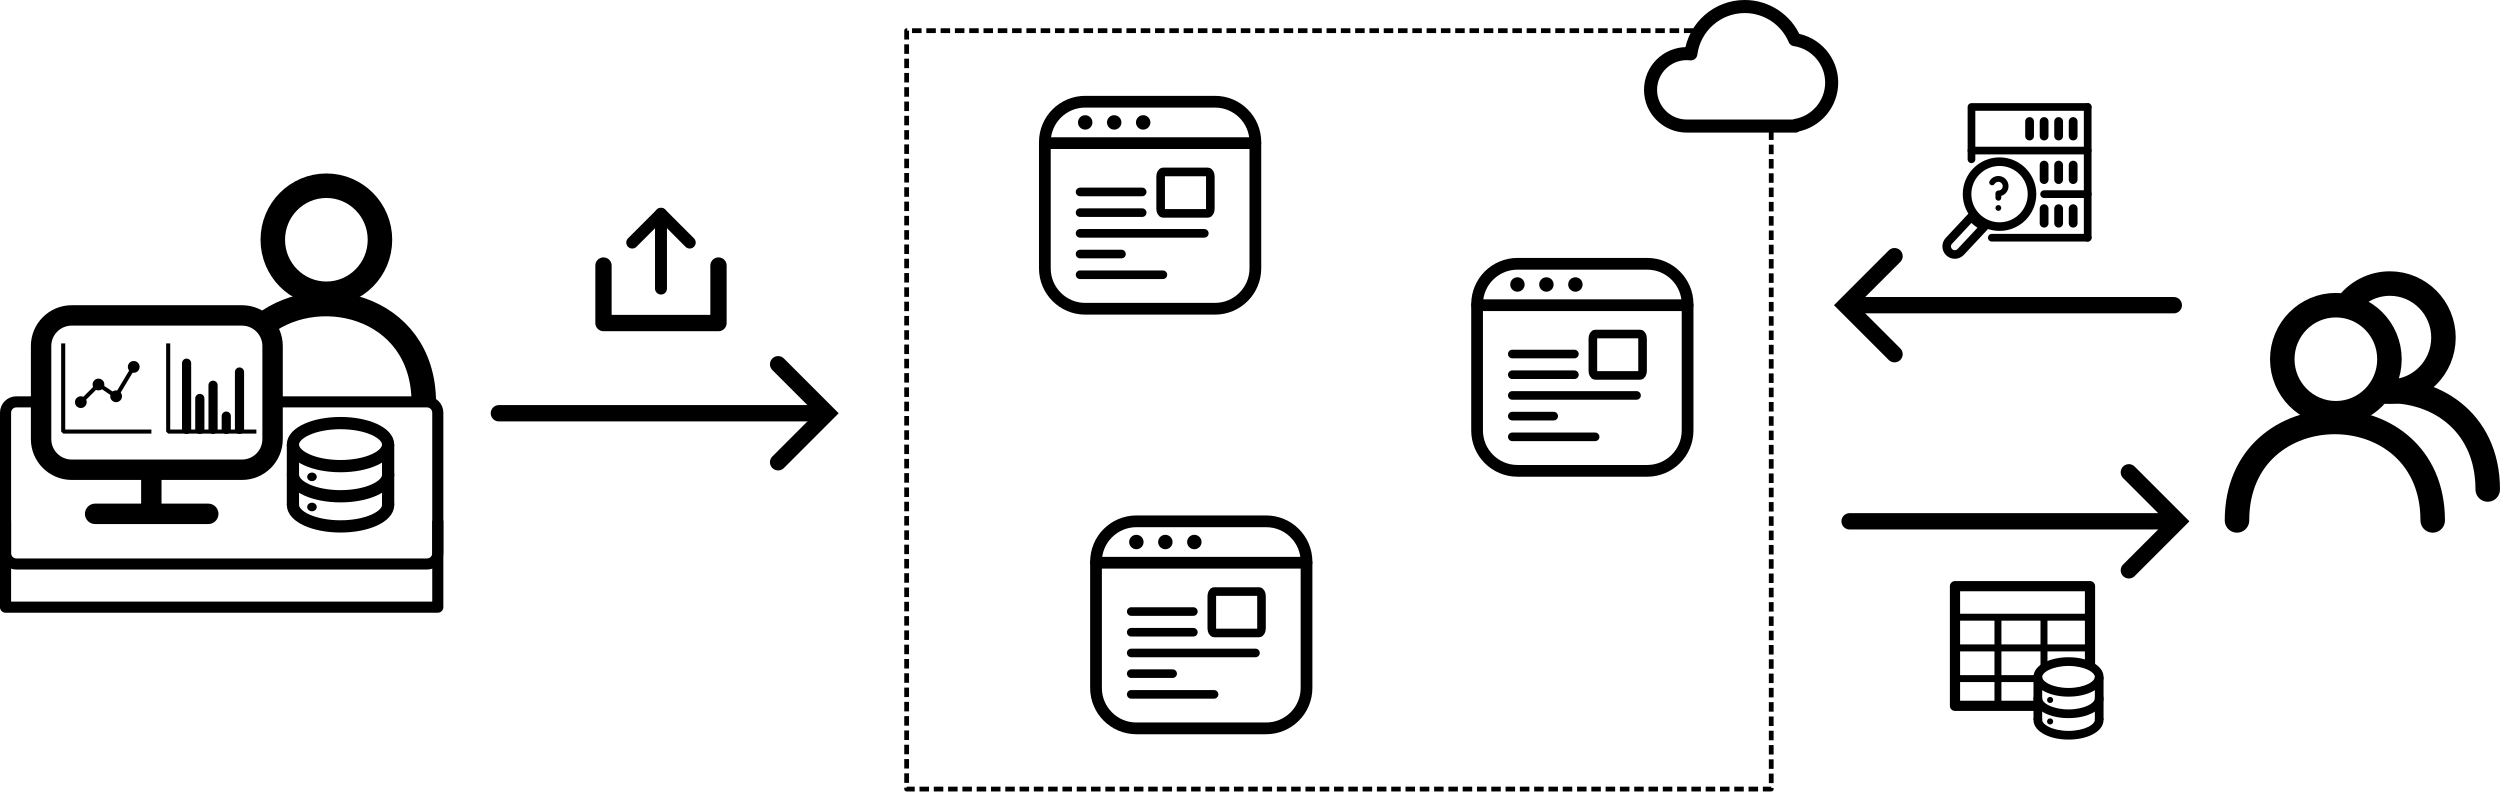
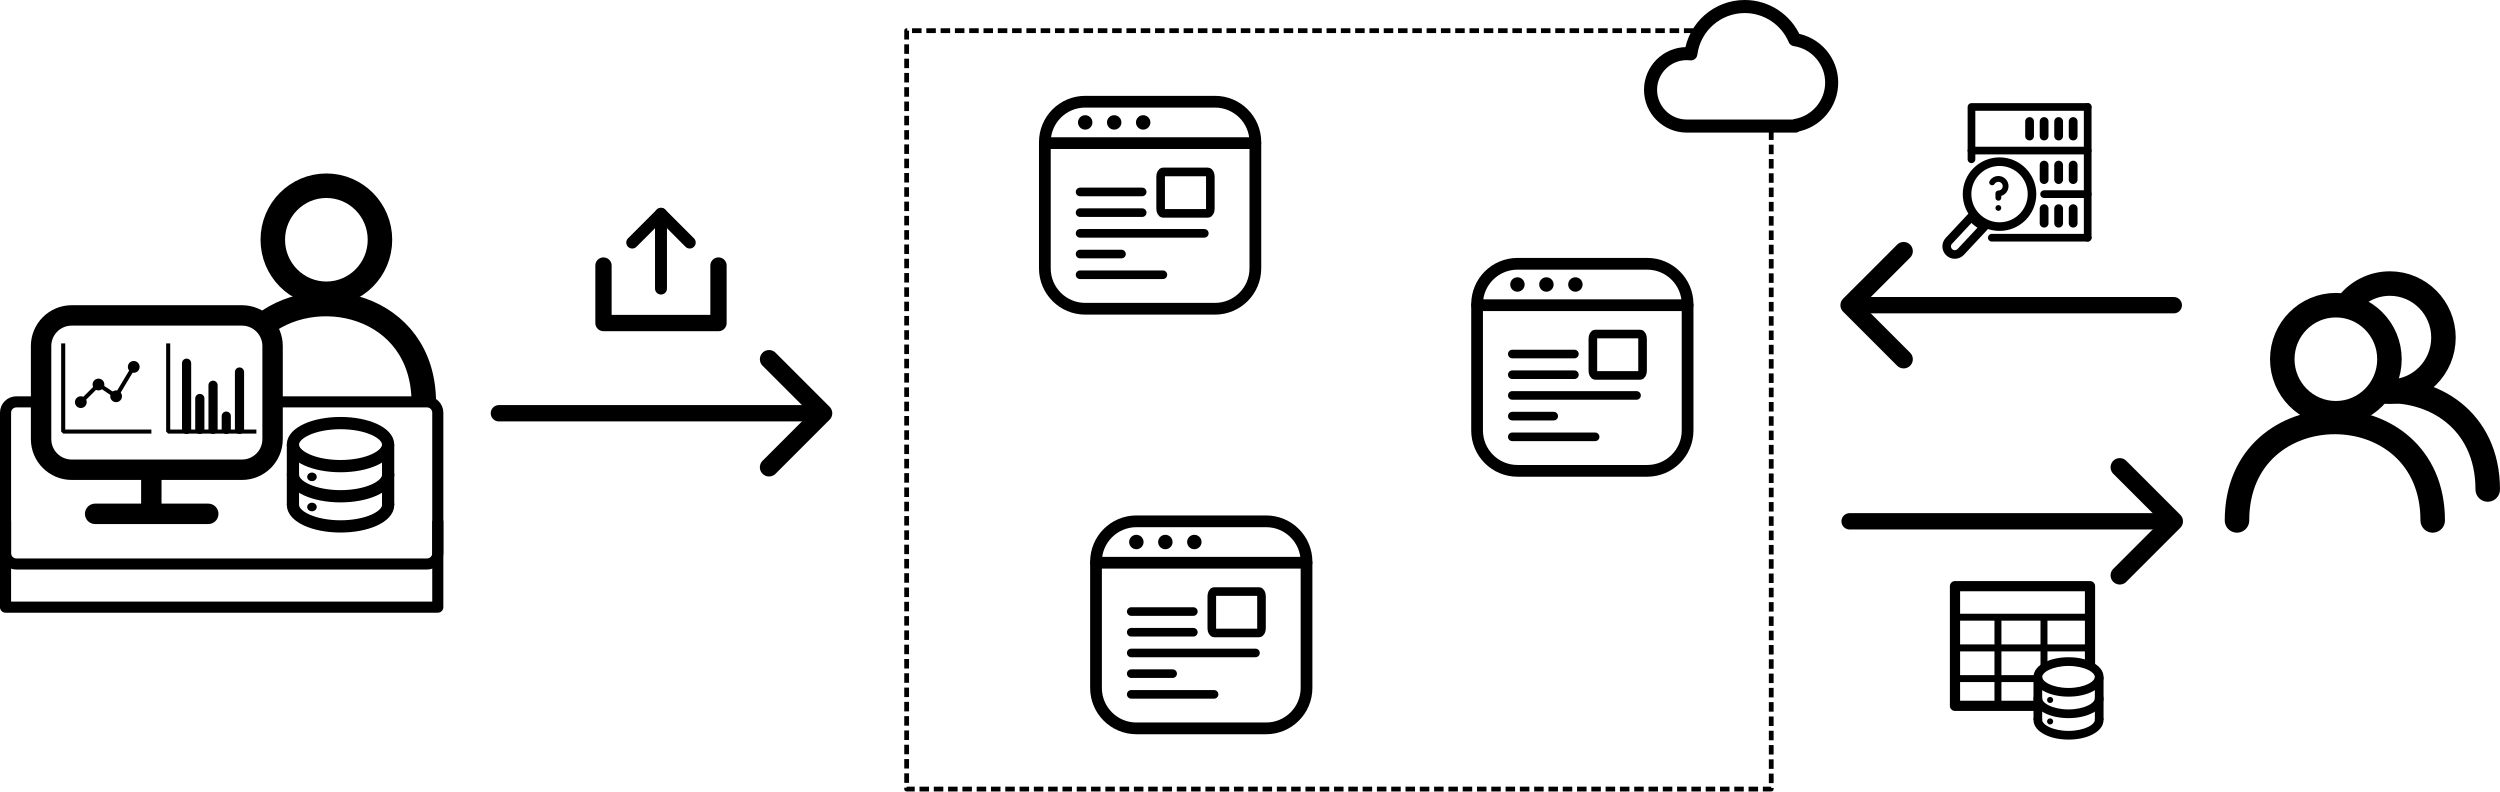
<svg xmlns="http://www.w3.org/2000/svg" xml:space="preserve" id="svg63187" version="1.1" viewBox="0 0 61.214 19.379" height="19.379mm" width="61.214mm">
-   <defs id="defs63184">
-     <marker style="overflow:visible" id="marker82108" refX="0" refY="0" orient="auto-start-reverse" markerWidth="4.207" markerHeight="7" viewBox="0 0 4.207 7" preserveAspectRatio="xMidYMid">
-       <path style="fill:none;stroke:context-stroke;stroke-width:1;stroke-linecap:round" d="M 3,-3 0,0 3,3" id="path82106" transform="rotate(180,0.125,0)" />
-     </marker>
-     <marker style="overflow:visible" id="marker82062" refX="0" refY="0" orient="auto-start-reverse" markerWidth="4.207" markerHeight="7" viewBox="0 0 4.207 7" preserveAspectRatio="xMidYMid">
-       <path style="fill:none;stroke:context-stroke;stroke-width:1;stroke-linecap:round" d="M 3,-3 0,0 3,3" id="path82060" transform="rotate(180,0.125,0)" />
-     </marker>
-     <marker style="overflow:visible" id="Arrow3" refX="0" refY="0" orient="auto-start-reverse" markerWidth="4.207" markerHeight="7" viewBox="0 0 4.207 7" preserveAspectRatio="xMidYMid">
-       <path style="fill:none;stroke:context-stroke;stroke-width:1;stroke-linecap:round" d="M 3,-3 0,0 3,3" id="arrow3" transform="rotate(180,0.125,0)" />
-     </marker>
-   </defs>
+   <defs id="defs63184" />
  <g id="layer4" transform="translate(-1.013353,-3.110222)">
    <path style="fill:none;stroke:#000000;stroke-width:0.32;stroke-linecap:round;stroke-linejoin:round;stroke-dasharray:none" d="m 43.734,3.27 a 1.33,1.33 0 0 0 -1.319,1.159 0.887,0.887 0 0 0 -0.1,-0.006 0.887,0.887 0 0 0 -0.887,0.887 0.887,0.887 0 0 0 0.887,0.887 h 2.484 0.177 V 6.182 A 1.064,1.064 0 0 0 45.863,5.133 1.064,1.064 0 0 0 44.959,4.081 1.33,1.33 0 0 0 43.734,3.27 Z" id="cloud" />
    <path style="fill:none;fill-opacity:1;stroke:#000000;stroke-width:0.117;stroke-linecap:butt;stroke-linejoin:round;stroke-dasharray:0.233, 0.117;stroke-dashoffset:0;stroke-opacity:1" d="M 42.478,3.861 H 23.213 V 22.431 H 44.383 V 6.257" id="path79572" />
-     <path style="fill:none;fill-opacity:1;stroke:#000000;stroke-width:0.4;stroke-linecap:round;stroke-linejoin:round;stroke-dasharray:none;stroke-dashoffset:0;stroke-opacity:1;marker-end:url(#Arrow3)" d="m 13.229,13.229 h 7.937" id="path80486" />
+     <path style="fill:none;fill-opacity:1;stroke:#000000;stroke-width:0.4;stroke-linecap:round;stroke-linejoin:round;stroke-dasharray:none;stroke-dashoffset:0;stroke-opacity:1;marker-end:" d="m 13.229,13.229 h 7.937" id="path80486" />
    <g id="layer1-0" transform="matrix(0.5321101,0,0,0.5321101,15.5905,8.198968)">
      <path style="fill:none;stroke:#000000;stroke-width:0.75;stroke-linecap:round;stroke-linejoin:round;stroke-dasharray:none;stroke-opacity:1" d="M 0.375,2.656 V 5.302 H 5.667 V 2.656" id="path54136" />
      <path style="fill:none;stroke:#000000;stroke-width:0.55;stroke-linecap:round;stroke-linejoin:round;stroke-dasharray:none;stroke-opacity:1" d="M 3.021,3.715 V 0.275" id="path54618" />
      <path style="fill:none;stroke:#000000;stroke-width:0.55;stroke-linecap:round;stroke-linejoin:round;stroke-dasharray:none;stroke-opacity:1" d="M 1.698,1.598 3.021,0.275 4.344,1.598" id="path55221" />
    </g>
+     <path style="fill:none;fill-opacity:1;stroke:#000000;stroke-width:0.45;stroke-linecap:round;stroke-linejoin:round;stroke-dasharray:none;stroke-dashoffset:0;stroke-opacity:1;paint-order:normal" d="m 19.844,11.906 1.323,1.323 -1.323,1.323" id="path106912" />
  </g>
  <g id="layer1" transform="translate(-1.013353,-3.110222)">
    <g id="layer1-1" transform="translate(6.358858,7.39276)" style="fill:none;stroke:#000000;stroke-width:0.6;stroke-dasharray:none;stroke-opacity:1">
      <ellipse style="fill:none;stroke:#000000;stroke-width:0.6;stroke-linecap:butt;stroke-linejoin:bevel;stroke-dasharray:none;stroke-opacity:1" id="head" cx="2.646" cy="1.588" rx="1.312" ry="1.323" />
      <path id="path43144" style="fill:none;stroke:#000000;stroke-width:0.6;stroke-linecap:butt;stroke-linejoin:bevel;stroke-dasharray:none;stroke-opacity:1" d="M 0.979,3.773 C 2.324,2.557 5.031,3.157 5.031,5.573" />
    </g>
    <path id="rect63222" style="fill:none;stroke:#000000;stroke-width:0.272;stroke-linecap:butt;stroke-linejoin:round;stroke-dasharray:none;stroke-opacity:1" d="m 7.576,12.95 h 3.892 c 0.147,0 0.265,0.118 0.265,0.265 v 3.44 c 0,0.147 -0.118,0.265 -0.265,0.265 H 1.414 c -0.147,0 -0.265,-0.118 -0.265,-0.265 v -3.44 c 0,-0.147 0.118,-0.265 0.265,-0.265 v 0 h 0.494" />
    <path style="fill:none;stroke:#000000;stroke-width:0.272;stroke-linecap:butt;stroke-linejoin:round;stroke-dasharray:none;stroke-opacity:1" d="m 1.149,15.86 v 2.117 H 11.733 v -2.117" id="path63708" />
    <g id="layer1-5" transform="translate(-0.2841221,20.11563)" style="stroke:#000000;stroke-width:0.25;stroke-dasharray:none;stroke-opacity:1">
      <ellipse style="fill:none;stroke:#000000;stroke-width:0.3;stroke-linecap:round;stroke-linejoin:bevel;stroke-dasharray:none;stroke-opacity:1" id="path51299" cx="9.635" cy="-6.119" rx="1.166" ry="0.527" />
      <path id="path52558" style="fill:none;stroke:#000000;stroke-width:0.3;stroke-linecap:round;stroke-linejoin:bevel;stroke-dasharray:none;stroke-opacity:1" d="m 8.47,-5.381 a 1.166,0.527 0 0 0 1.166,0.527 1.166,0.527 0 0 0 1.166,-0.527" />
      <path id="path52558-9" style="fill:none;stroke:#000000;stroke-width:0.3;stroke-linecap:round;stroke-linejoin:bevel;stroke-dasharray:none;stroke-opacity:1" d="m 8.47,-4.643 a 1.166,0.527 0 0 0 1.166,0.527 1.166,0.527 0 0 0 1.166,-0.527" />
      <path style="fill:none;stroke:#000000;stroke-width:0.3;stroke-linecap:butt;stroke-linejoin:bevel;stroke-dasharray:none;stroke-opacity:1" d="m 8.47,-6.119 v 1.476" id="path51781" />
      <path style="fill:none;stroke:#000000;stroke-width:0.3;stroke-linecap:butt;stroke-linejoin:bevel;stroke-dasharray:none;stroke-opacity:1" d="m 10.801,-6.119 v 1.476" id="path51783" />
      <ellipse style="fill:#000000;fill-opacity:1;stroke:none;stroke-width:0.25;stroke-linecap:round;stroke-linejoin:miter;stroke-dasharray:none;stroke-opacity:1" id="path52588" cx="8.936" cy="-5.329" rx="0.117" ry="0.105" />
      <ellipse style="fill:#000000;fill-opacity:1;stroke:none;stroke-width:0.25;stroke-linecap:round;stroke-linejoin:miter;stroke-dasharray:none;stroke-opacity:1" id="path52588-7" cx="8.936" cy="-4.591" rx="0.117" ry="0.105" />
    </g>
    <g id="layer1-6" transform="matrix(0.4080626,0,0,0.4080626,1.274156,21.20073)" style="stroke:#000000;stroke-width:0.25;stroke-dasharray:none;stroke-opacity:1">
      <rect style="fill:none;stroke:#000000;stroke-width:1.225;stroke-linecap:round;stroke-linejoin:round;stroke-dasharray:none;stroke-opacity:1" id="rect46217" width="13.891" height="9.26" x="1.826" y="16.146" transform="scale(1,-1)" ry="1.837" />
      <path style="fill:none;stroke:#000000;stroke-width:1.225;stroke-linecap:butt;stroke-linejoin:round;stroke-dasharray:none;stroke-opacity:1" d="m 8.441,-16.146 v 2.646" id="path46701" />
      <path style="fill:none;stroke:#000000;stroke-width:1.225;stroke-linecap:round;stroke-linejoin:round;stroke-dasharray:none;stroke-opacity:1" d="M 5.07,-13.5 H 11.857" id="path46703" />
      <ellipse style="fill:#000000;stroke:none;stroke-width:0.25;stroke-linecap:butt;stroke-linejoin:round;stroke-dasharray:none;stroke-opacity:1" id="path46705" cx="4.211" cy="20.202" transform="scale(1,-1)" rx="0.353" ry="0.353" />
      <ellipse style="fill:#000000;stroke:none;stroke-width:0.25;stroke-linecap:butt;stroke-linejoin:round;stroke-dasharray:none;stroke-opacity:1" id="path46705-7" cx="5.27" cy="21.26" transform="scale(1,-1)" rx="0.353" ry="0.353" />
      <ellipse style="fill:#000000;stroke:none;stroke-width:0.25;stroke-linecap:butt;stroke-linejoin:round;stroke-dasharray:none;stroke-opacity:1" id="path46705-7-5" cx="6.328" cy="20.554" transform="scale(1,-1)" rx="0.353" ry="0.353" />
      <ellipse style="fill:#000000;stroke:none;stroke-width:0.25;stroke-linecap:butt;stroke-linejoin:round;stroke-dasharray:none;stroke-opacity:1" id="path46705-7-5-9" cx="7.386" cy="22.318" transform="scale(1,-1)" rx="0.353" ry="0.353" />
      <path style="fill:none;fill-opacity:1;stroke:#000000;stroke-width:0.245;stroke-linecap:butt;stroke-linejoin:bevel;stroke-dasharray:none;stroke-opacity:1" d="m 3.153,-23.729 v 5.292 h 5.292" id="path48188" />
      <path style="fill:none;fill-opacity:1;stroke:#000000;stroke-width:0.245;stroke-linecap:butt;stroke-linejoin:bevel;stroke-dasharray:none;stroke-opacity:1" d="m 9.453,-23.729 v 5.292 h 5.292" id="path48188-2" />
      <path style="fill:none;fill-opacity:1;stroke:#000000;stroke-width:0.245;stroke-linecap:butt;stroke-linejoin:bevel;stroke-dasharray:none;stroke-opacity:1" d="m 4.211,-20.202 1.058,-1.058 1.058,0.706 1.058,-1.764" id="path48271" />
      <path style="fill:none;fill-opacity:1;stroke:#000000;stroke-width:0.551;stroke-linecap:round;stroke-linejoin:bevel;stroke-dasharray:none;stroke-opacity:1" d="M 10.557,-18.57 V -22.539" id="path49026" />
      <path style="fill:none;fill-opacity:1;stroke:#000000;stroke-width:0.551;stroke-linecap:round;stroke-linejoin:bevel;stroke-dasharray:none;stroke-opacity:1" d="m 11.351,-18.57 v -1.852" id="path49028" />
      <path style="fill:none;fill-opacity:1;stroke:#000000;stroke-width:0.551;stroke-linecap:round;stroke-linejoin:bevel;stroke-dasharray:none;stroke-opacity:1" d="m 12.145,-18.57 v -2.646" id="path49030" />
      <path style="fill:none;fill-opacity:1;stroke:#000000;stroke-width:0.551;stroke-linecap:round;stroke-linejoin:bevel;stroke-dasharray:none;stroke-opacity:1" d="m 12.938,-18.57 v -0.794" id="path49032" />
      <path style="fill:none;fill-opacity:1;stroke:#000000;stroke-width:0.551;stroke-linecap:round;stroke-linejoin:bevel;stroke-dasharray:none;stroke-opacity:1" d="m 13.732,-18.57 v -3.44" id="path49034" />
    </g>
    <g id="layer1-54" transform="matrix(0.3832312,0,0,0.3832312,26.49184,5.495229)">
      <rect style="fill:none;stroke:#000000;stroke-width:0.75;stroke-linecap:round;stroke-linejoin:round;stroke-dasharray:none" id="rect55313" width="13.45" height="13.229" x="0.275" y="0.275" ry="2.58" />
      <path style="fill:none;stroke:#000000;stroke-width:0.75;stroke-linecap:round;stroke-linejoin:round;stroke-dasharray:none" d="M 0.279,2.921 H 13.721" id="path55315" />
      <ellipse style="fill:#000000;fill-opacity:1;stroke:none;stroke-width:0.8;stroke-linejoin:miter;stroke-dasharray:none;stroke-dashoffset:0;stroke-opacity:1" id="path20553-2" cx="2.853" cy="1.598" rx="0.461" ry="0.461" />
      <ellipse style="fill:#000000;fill-opacity:1;stroke:none;stroke-width:0.8;stroke-linejoin:miter;stroke-dasharray:none;stroke-dashoffset:0;stroke-opacity:1" id="path20553-6-9" cx="4.705" cy="1.598" rx="0.461" ry="0.461" />
      <ellipse style="fill:#000000;fill-opacity:1;stroke:none;stroke-width:0.8;stroke-linejoin:miter;stroke-dasharray:none;stroke-dashoffset:0;stroke-opacity:1" id="path20553-6-2-3" cx="6.557" cy="1.598" rx="0.461" ry="0.461" />
      <path style="fill:none;stroke:#000000;stroke-width:0.55;stroke-linecap:round;stroke-linejoin:round" d="M 2.525,6.04 H 6.494" id="path55391" />
      <path style="fill:none;stroke:#000000;stroke-width:0.55;stroke-linecap:round;stroke-linejoin:round" d="M 2.525,7.362 H 6.494" id="path55393" />
      <path style="fill:none;stroke:#000000;stroke-width:0.55;stroke-linecap:round;stroke-linejoin:round" d="M 2.525,8.685 H 10.463" id="path55395" />
      <path style="fill:none;stroke:#000000;stroke-width:0.55;stroke-linecap:round;stroke-linejoin:round" d="M 2.525,10.008 H 5.171" id="path55397" />
      <path style="fill:none;stroke:#000000;stroke-width:0.55;stroke-linecap:round;stroke-linejoin:round" d="M 2.525,11.331 H 7.817" id="path55399" />
      <rect style="fill:none;stroke:#000000;stroke-width:0.55;stroke-linecap:round;stroke-linejoin:round" id="rect55401" width="3.175" height="2.646" x="7.673" y="4.762" ry="0.299" rx="0.158" />
    </g>
    <g id="layer1-54-4" transform="matrix(0.3832312,0,0,0.3832312,37.07517,9.463979)">
      <rect style="fill:none;stroke:#000000;stroke-width:0.75;stroke-linecap:round;stroke-linejoin:round;stroke-dasharray:none" id="rect55313-3" width="13.45" height="13.229" x="0.275" y="0.275" ry="2.58" />
      <path style="fill:none;stroke:#000000;stroke-width:0.75;stroke-linecap:round;stroke-linejoin:round;stroke-dasharray:none" d="M 0.279,2.921 H 13.721" id="path55315-0" />
      <ellipse style="fill:#000000;fill-opacity:1;stroke:none;stroke-width:0.8;stroke-linejoin:miter;stroke-dasharray:none;stroke-dashoffset:0;stroke-opacity:1" id="path20553-2-7" cx="2.853" cy="1.598" rx="0.461" ry="0.461" />
      <ellipse style="fill:#000000;fill-opacity:1;stroke:none;stroke-width:0.8;stroke-linejoin:miter;stroke-dasharray:none;stroke-dashoffset:0;stroke-opacity:1" id="path20553-6-9-8" cx="4.705" cy="1.598" rx="0.461" ry="0.461" />
      <ellipse style="fill:#000000;fill-opacity:1;stroke:none;stroke-width:0.8;stroke-linejoin:miter;stroke-dasharray:none;stroke-dashoffset:0;stroke-opacity:1" id="path20553-6-2-3-6" cx="6.557" cy="1.598" rx="0.461" ry="0.461" />
      <path style="fill:none;stroke:#000000;stroke-width:0.55;stroke-linecap:round;stroke-linejoin:round" d="M 2.525,6.04 H 6.494" id="path55391-8" />
      <path style="fill:none;stroke:#000000;stroke-width:0.55;stroke-linecap:round;stroke-linejoin:round" d="M 2.525,7.362 H 6.494" id="path55393-8" />
      <path style="fill:none;stroke:#000000;stroke-width:0.55;stroke-linecap:round;stroke-linejoin:round" d="M 2.525,8.685 H 10.463" id="path55395-4" />
      <path style="fill:none;stroke:#000000;stroke-width:0.55;stroke-linecap:round;stroke-linejoin:round" d="M 2.525,10.008 H 5.171" id="path55397-3" />
      <path style="fill:none;stroke:#000000;stroke-width:0.55;stroke-linecap:round;stroke-linejoin:round" d="M 2.525,11.331 H 7.817" id="path55399-1" />
      <rect style="fill:none;stroke:#000000;stroke-width:0.55;stroke-linecap:round;stroke-linejoin:round" id="rect55401-4" width="3.175" height="2.646" x="7.673" y="4.762" ry="0.299" rx="0.158" />
    </g>
    <g id="layer1-54-4-9" transform="matrix(0.3832312,0,0,0.3832312,27.74447,15.76961)">
      <rect style="fill:none;stroke:#000000;stroke-width:0.75;stroke-linecap:round;stroke-linejoin:round;stroke-dasharray:none" id="rect55313-3-2" width="13.45" height="13.229" x="0.275" y="0.275" ry="2.58" />
      <path style="fill:none;stroke:#000000;stroke-width:0.75;stroke-linecap:round;stroke-linejoin:round;stroke-dasharray:none" d="M 0.279,2.921 H 13.721" id="path55315-0-0" />
      <ellipse style="fill:#000000;fill-opacity:1;stroke:none;stroke-width:0.8;stroke-linejoin:miter;stroke-dasharray:none;stroke-dashoffset:0;stroke-opacity:1" id="path20553-2-7-6" cx="2.853" cy="1.598" rx="0.461" ry="0.461" />
      <ellipse style="fill:#000000;fill-opacity:1;stroke:none;stroke-width:0.8;stroke-linejoin:miter;stroke-dasharray:none;stroke-dashoffset:0;stroke-opacity:1" id="path20553-6-9-8-8" cx="4.705" cy="1.598" rx="0.461" ry="0.461" />
      <ellipse style="fill:#000000;fill-opacity:1;stroke:none;stroke-width:0.8;stroke-linejoin:miter;stroke-dasharray:none;stroke-dashoffset:0;stroke-opacity:1" id="path20553-6-2-3-6-9" cx="6.557" cy="1.598" rx="0.461" ry="0.461" />
      <path style="fill:none;stroke:#000000;stroke-width:0.55;stroke-linecap:round;stroke-linejoin:round" d="M 2.525,6.04 H 6.494" id="path55391-8-2" />
      <path style="fill:none;stroke:#000000;stroke-width:0.55;stroke-linecap:round;stroke-linejoin:round" d="M 2.525,7.362 H 6.494" id="path55393-8-6" />
      <path style="fill:none;stroke:#000000;stroke-width:0.55;stroke-linecap:round;stroke-linejoin:round" d="M 2.525,8.685 H 10.463" id="path55395-4-6" />
      <path style="fill:none;stroke:#000000;stroke-width:0.55;stroke-linecap:round;stroke-linejoin:round" d="M 2.525,10.008 H 5.171" id="path55397-3-4" />
      <path style="fill:none;stroke:#000000;stroke-width:0.55;stroke-linecap:round;stroke-linejoin:round" d="M 2.525,11.331 H 7.817" id="path55399-1-9" />
      <rect style="fill:none;stroke:#000000;stroke-width:0.55;stroke-linecap:round;stroke-linejoin:round" id="rect55401-4-5" width="3.175" height="2.646" x="7.673" y="4.762" ry="0.299" rx="0.158" />
    </g>
    <g id="layer1-48" transform="translate(55.5375,9.803177)" style="stroke-width:0.6;stroke-dasharray:none">
      <g id="layer1-4" transform="translate(0.02500005,0.5145833)" style="stroke-width:0.6;stroke-dasharray:none">
        <ellipse style="fill:none;stroke:#000000;stroke-width:0.6;stroke-linecap:butt;stroke-linejoin:bevel;stroke-dasharray:none;stroke-opacity:1" id="head-7" cx="2.646" cy="1.588" rx="1.312" ry="1.323" />
        <path style="fill:none;stroke:#000000;stroke-width:0.6;stroke-linecap:round;stroke-linejoin:bevel;stroke-dasharray:none;stroke-opacity:1" d="m 0.225,5.535 c 1e-7,-3.214 4.792,-3.214 4.792,0" id="path43144-1" />
      </g>
      <g id="layer1-4-5" transform="translate(3.185417,2.116172)" style="stroke-width:0.6;stroke-dasharray:none">
        <path style="fill:none;stroke:#000000;stroke-width:0.6;stroke-linecap:butt;stroke-linejoin:bevel;stroke-dasharray:none;stroke-opacity:1" d="m -0.261,-1.31 a 1.312,1.323 0 0 1 1.069,-0.556 1.312,1.323 0 0 1 1.312,1.323 v 0 A 1.312,1.323 0 0 1 0.808,0.781 1.312,1.323 0 0 1 0.544,0.754" id="head-0" />
        <path id="path43144-3" style="fill:none;stroke:#000000;stroke-width:0.6;stroke-linecap:round;stroke-linejoin:bevel;stroke-dasharray:none;stroke-opacity:1" d="M 0.556,0.777 C 1.832,0.656 3.204,1.456 3.204,3.176" />
      </g>
      <g id="layer1-4-7" transform="translate(2.656251,7.937005)" style="stroke-width:0.6;stroke-dasharray:none" />
    </g>
-     <path style="fill:none;fill-opacity:1;stroke:#000000;stroke-width:0.4;stroke-linecap:round;stroke-linejoin:round;stroke-dasharray:none;stroke-dashoffset:0;stroke-opacity:1;marker-end:url(#marker82062)" d="m 54.24,10.583 h -7.938" id="path82056" />
-     <path style="fill:none;fill-opacity:1;stroke:#000000;stroke-width:0.4;stroke-linecap:round;stroke-linejoin:round;stroke-dasharray:none;stroke-dashoffset:0;stroke-opacity:1;marker-end:url(#marker82108)" d="m 46.302,15.875 h 7.938" id="path82058" />
+     <path style="fill:none;fill-opacity:1;stroke:#000000;stroke-width:0.4;stroke-linecap:round;stroke-linejoin:round;stroke-dasharray:none;stroke-dashoffset:0;stroke-opacity:1;marker-end:" d="m 54.24,10.583 h -7.938" id="path82056" />
+     <path style="fill:none;fill-opacity:1;stroke:#000000;stroke-width:0.4;stroke-linecap:round;stroke-linejoin:round;stroke-dasharray:none;stroke-dashoffset:0;stroke-opacity:1;marker-end:" d="m 46.302,15.875 h 7.938" id="path82058" />
    <g id="layer1-7" transform="matrix(0.2840024,0,0,0.2840024,48.80714,17.38736)">
      <path style="fill:none;stroke:#000000;stroke-width:0.6;stroke-linecap:butt;stroke-linejoin:round;stroke-dasharray:none" d="M 0.297,2.943 H 12.203" id="path87097" />
      <path style="fill:none;stroke:#000000;stroke-width:0.6;stroke-linecap:butt;stroke-linejoin:round;stroke-dasharray:none" d="M 3.969,2.91 V 10.816" id="path87105" />
      <path style="fill:none;stroke:#000000;stroke-width:0.6;stroke-linecap:butt;stroke-linejoin:round;stroke-dasharray:none" d="M 7.938,2.948 V 7.106" id="path87107" />
      <path style="fill:none;stroke:#000000;stroke-width:0.6;stroke-linecap:butt;stroke-linejoin:round;stroke-dasharray:none" d="M 0.297,5.589 H 12.203" id="path87109" />
      <path style="fill:none;stroke:#000000;stroke-width:0.6;stroke-linecap:butt;stroke-linejoin:round;stroke-dasharray:none" d="M 0.297,8.234 H 7.408" id="path87111" />
      <g id="layer1-2" transform="translate(12.82088,3.803776)">
        <path style="color:#000000;fill:#000000;stroke-linecap:round;stroke-linejoin:bevel" d="m -2.767,2.59 c -0.781,0 -1.492,0.154 -2.039,0.428 -0.547,0.274 -0.982,0.702 -0.982,1.27 -1e-7,0.568 0.435,0.998 0.982,1.271 0.547,0.274 1.258,0.428 2.039,0.428 0.781,0 1.49,-0.154 2.037,-0.428 0.547,-0.274 0.982,-0.704 0.982,-1.271 0,-0.568 -0.435,-0.996 -0.982,-1.27 C -1.277,2.744 -1.985,2.59 -2.767,2.59 Z m 0,0.75 c 0.68,0 1.293,0.142 1.703,0.348 0.411,0.205 0.566,0.437 0.566,0.6 0,0.163 -0.156,0.396 -0.566,0.602 -0.411,0.205 -1.023,0.348 -1.703,0.348 -0.68,0 -1.293,-0.142 -1.703,-0.348 -0.411,-0.205 -0.568,-0.439 -0.568,-0.602 0,-0.163 0.158,-0.394 0.568,-0.6 0.411,-0.205 1.023,-0.348 1.703,-0.348 z" id="path51299-2" />
        <path style="color:#000000;fill:#000000;stroke-linecap:round;stroke-linejoin:bevel" d="m -5.413,5.766 a 0.375,0.375 0 0 0 -0.375,0.375 c -1e-7,0.568 0.435,0.996 0.982,1.27 0.547,0.274 1.258,0.428 2.039,0.428 0.781,-10e-8 1.49,-0.154 2.037,-0.428 0.547,-0.274 0.982,-0.702 0.982,-1.27 a 0.375,0.375 0 0 0 -0.375,-0.375 0.375,0.375 0 0 0 -0.375,0.375 c 0,0.163 -0.156,0.394 -0.566,0.6 -0.411,0.205 -1.023,0.348 -1.703,0.348 -0.68,0 -1.293,-0.142 -1.703,-0.348 C -4.88,6.535 -5.038,6.303 -5.038,6.141 a 0.375,0.375 0 0 0 -0.375,-0.375 z" id="path52558-2" />
        <path style="color:#000000;fill:#000000;stroke-linecap:round;stroke-linejoin:bevel" d="m -5.413,7.617 a 0.375,0.375 0 0 0 -0.375,0.375 c -1e-7,0.568 0.435,0.998 0.982,1.271 0.547,0.274 1.258,0.426 2.039,0.426 0.781,-1e-7 1.49,-0.152 2.037,-0.426 0.547,-0.274 0.982,-0.704 0.982,-1.271 a 0.375,0.375 0 0 0 -0.375,-0.375 0.375,0.375 0 0 0 -0.375,0.375 c 0,0.163 -0.156,0.394 -0.566,0.6 -0.411,0.205 -1.023,0.348 -1.703,0.348 -0.68,0 -1.293,-0.142 -1.703,-0.348 C -4.88,8.387 -5.038,8.155 -5.038,7.992 a 0.375,0.375 0 0 0 -0.375,-0.375 z" id="path52558-9-6" />
        <path style="color:#000000;fill:#000000;stroke-linejoin:bevel" d="m -5.788,4.287 v 3.705 h 0.75 V 4.287 Z" id="path51781-1" />
        <path style="color:#000000;fill:#000000;stroke-linejoin:bevel" d="m -0.497,4.287 v 3.705 h 0.75 V 4.287 Z" id="path51783-0" />
        <path style="fill:none;stroke-width:0.75;stroke-linecap:round;stroke-linejoin:bevel" d="m 3.969,11.906 7.938,-9e-6" id="path51820" />
        <path style="fill:none;stroke-width:0.75;stroke-linecap:round;stroke-linejoin:bevel" d="m 13.229,11.906 -7.938,-9e-6" id="path52554" />
        <path id="path52588-6" style="stroke-width:0.25;stroke-linecap:round" d="M -4.09,6.272 A 0.265,0.265 0 0 1 -4.355,6.537 0.265,0.265 0 0 1 -4.619,6.272 0.265,0.265 0 0 1 -4.355,6.008 0.265,0.265 0 0 1 -4.09,6.272 Z" />
        <path id="path52588-7-1" style="stroke-width:0.25;stroke-linecap:round" d="M -4.09,8.124 A 0.265,0.265 0 0 1 -4.355,8.389 0.265,0.265 0 0 1 -4.619,8.124 0.265,0.265 0 0 1 -4.355,7.86 0.265,0.265 0 0 1 -4.09,8.124 Z" />
      </g>
      <path style="fill:none;stroke:#000000;stroke-width:0.88;stroke-linecap:butt;stroke-linejoin:round;stroke-dasharray:none;stroke-opacity:1" d="M 7.408,10.583 H 0.265 V 0.265 H 11.906 V 7.144" id="path93295" />
    </g>
    <g id="layer1-59" transform="matrix(0.2688724,0,0,0.2688724,48.57471,5.374025)">
      <path style="fill:none;stroke:#000000;stroke-width:0.8;stroke-linecap:round;stroke-linejoin:round;stroke-dasharray:none" d="M 11.906,2.646 V 3.969" id="path83538" />
      <path style="fill:none;stroke:#000000;stroke-width:0.8;stroke-linecap:round;stroke-linejoin:round;stroke-dasharray:none" d="M 11.906,6.615 V 7.937" id="path83542" />
      <path style="fill:none;stroke:#000000;stroke-width:0.8;stroke-linecap:round;stroke-linejoin:round;stroke-dasharray:none" d="M 11.906,10.583 V 11.906" id="path83544" />
      <path style="fill:none;stroke:#000000;stroke-width:0.7;stroke-linecap:round;stroke-linejoin:round;stroke-dasharray:none" d="M 13.229,1.323 V 13.229" id="path83546" />
      <path id="rect83548" style="fill:none;stroke:#000000;stroke-width:0.782;stroke-linecap:round;stroke-linejoin:round;stroke-dasharray:none" d="m 2.649,11.306 -2.061,2.206 c -0.28,0.299 -0.264,0.765 0.035,1.045 0.299,0.28 0.765,0.263 1.045,-0.036 l 2.161,-2.313 A 2.957,2.957 0 0 1 3.67,12.136 2.957,2.957 0 0 1 3.499,12.045 2.957,2.957 0 0 1 3.335,11.943 2.957,2.957 0 0 1 3.177,11.83 2.957,2.957 0 0 1 3.028,11.707 2.957,2.957 0 0 1 2.887,11.575 2.957,2.957 0 0 1 2.755,11.434 2.957,2.957 0 0 1 2.649,11.306 Z" />
      <circle style="fill:none;stroke:#000000;stroke-width:0.782;stroke-linecap:round;stroke-linejoin:round;stroke-dasharray:none" id="path84044" cx="5.201" cy="9.26" r="2.957" />
      <path style="fill:none;stroke:#000000;stroke-width:0.7;stroke-linecap:round;stroke-linejoin:round;stroke-dasharray:none" d="M 13.229,13.229 H 4.498" id="path84046" />
      <path style="fill:none;stroke:#000000;stroke-width:0.7;stroke-linecap:round;stroke-linejoin:round;stroke-dasharray:none" d="M 13.229,9.26 H 9.26" id="path84048" />
      <path style="fill:none;stroke:#000000;stroke-width:0.7;stroke-linecap:round;stroke-linejoin:round;stroke-dasharray:none" d="M 13.229,5.292 H 2.646" id="path84050" />
      <path style="fill:none;stroke:#000000;stroke-width:0.7;stroke-linecap:round;stroke-linejoin:round;stroke-dasharray:none" d="M 2.646,6.085 V 1.323 l 10.583,10e-8" id="path84052" />
      <path style="fill:none;stroke:#000000;stroke-width:0.8;stroke-linecap:round;stroke-linejoin:round;stroke-dasharray:none" d="M 10.583,2.646 V 3.969" id="path84054" />
      <path style="fill:none;stroke:#000000;stroke-width:0.8;stroke-linecap:round;stroke-linejoin:round;stroke-dasharray:none" d="M 10.583,6.615 V 7.937" id="path84056" />
      <path style="fill:none;stroke:#000000;stroke-width:0.8;stroke-linecap:round;stroke-linejoin:round;stroke-dasharray:none" d="M 10.583,10.583 V 11.906" id="path84058" />
      <path style="fill:none;stroke:#000000;stroke-width:0.8;stroke-linecap:round;stroke-linejoin:round;stroke-dasharray:none" d="M 9.26,10.583 V 11.906" id="path84060" />
      <path style="fill:none;stroke:#000000;stroke-width:0.8;stroke-linecap:round;stroke-linejoin:round;stroke-dasharray:none" d="M 9.26,6.615 V 7.937" id="path84062" />
      <path style="fill:none;stroke:#000000;stroke-width:0.8;stroke-linecap:round;stroke-linejoin:round;stroke-dasharray:none" d="M 9.26,2.646 V 3.969" id="path84064" />
      <path style="fill:none;stroke:#000000;stroke-width:0.8;stroke-linecap:round;stroke-linejoin:round;stroke-dasharray:none" d="M 7.937,2.646 V 3.969" id="path84066" />
      <path fill="#000000" d="m 6.019,8.534 a 0.926,0.926 0 0 0 -1.728,-0.463 0.265,0.265 0 0 0 0.458,0.265 0.398,0.398 0 0 1 0.344,-0.198 0.397,0.397 0 1 1 0,0.794 h -6.46e-4 a 0.251,0.251 0 0 0 -0.05,0.01 0.273,0.273 0 0 0 -0.053,0.011 0.26,0.26 0 0 0 -0.041,0.028 0.267,0.267 0 0 0 -0.043,0.029 0.266,0.266 0 0 0 -0.031,0.046 0.259,0.259 0 0 0 -0.026,0.038 0.271,0.271 0 0 0 -0.011,0.056 0.251,0.251 0 0 0 -0.009,0.047 v 0.265 l 6.14e-4,0.003 2.91e-4,0.13 a 0.265,0.265 0 0 0 0.265,0.264 h 6.45e-4 a 0.265,0.265 0 0 0 0.264,-0.265 l -4.05e-4,-0.175 a 0.924,0.924 0 0 0 0.661,-0.883 z m -1.112,1.797 a 0.265,0.265 0 0 0 0.185,0.452 0.274,0.274 0 0 0 0.188,-0.077 0.269,0.269 0 0 0 0,-0.376 0.274,0.274 0 0 0 -0.373,-2.1e-5 z" id="path84447" style="stroke-width:0.265" />
    </g>
+     <path style="fill:none;fill-opacity:1;stroke:#000000;stroke-width:0.45;stroke-linecap:round;stroke-linejoin:round;stroke-dasharray:none;stroke-dashoffset:0;stroke-opacity:1;paint-order:normal" d="M 47.625,9.26 46.302,10.583 47.625,11.906" id="path106938" />
+     <path style="fill:none;fill-opacity:1;stroke:#000000;stroke-width:0.45;stroke-linecap:round;stroke-linejoin:round;stroke-dasharray:none;stroke-dashoffset:0;stroke-opacity:1;paint-order:normal" d="M 52.917,14.552 54.24,15.875 52.917,17.198" id="path106940" />
  </g>
</svg>
